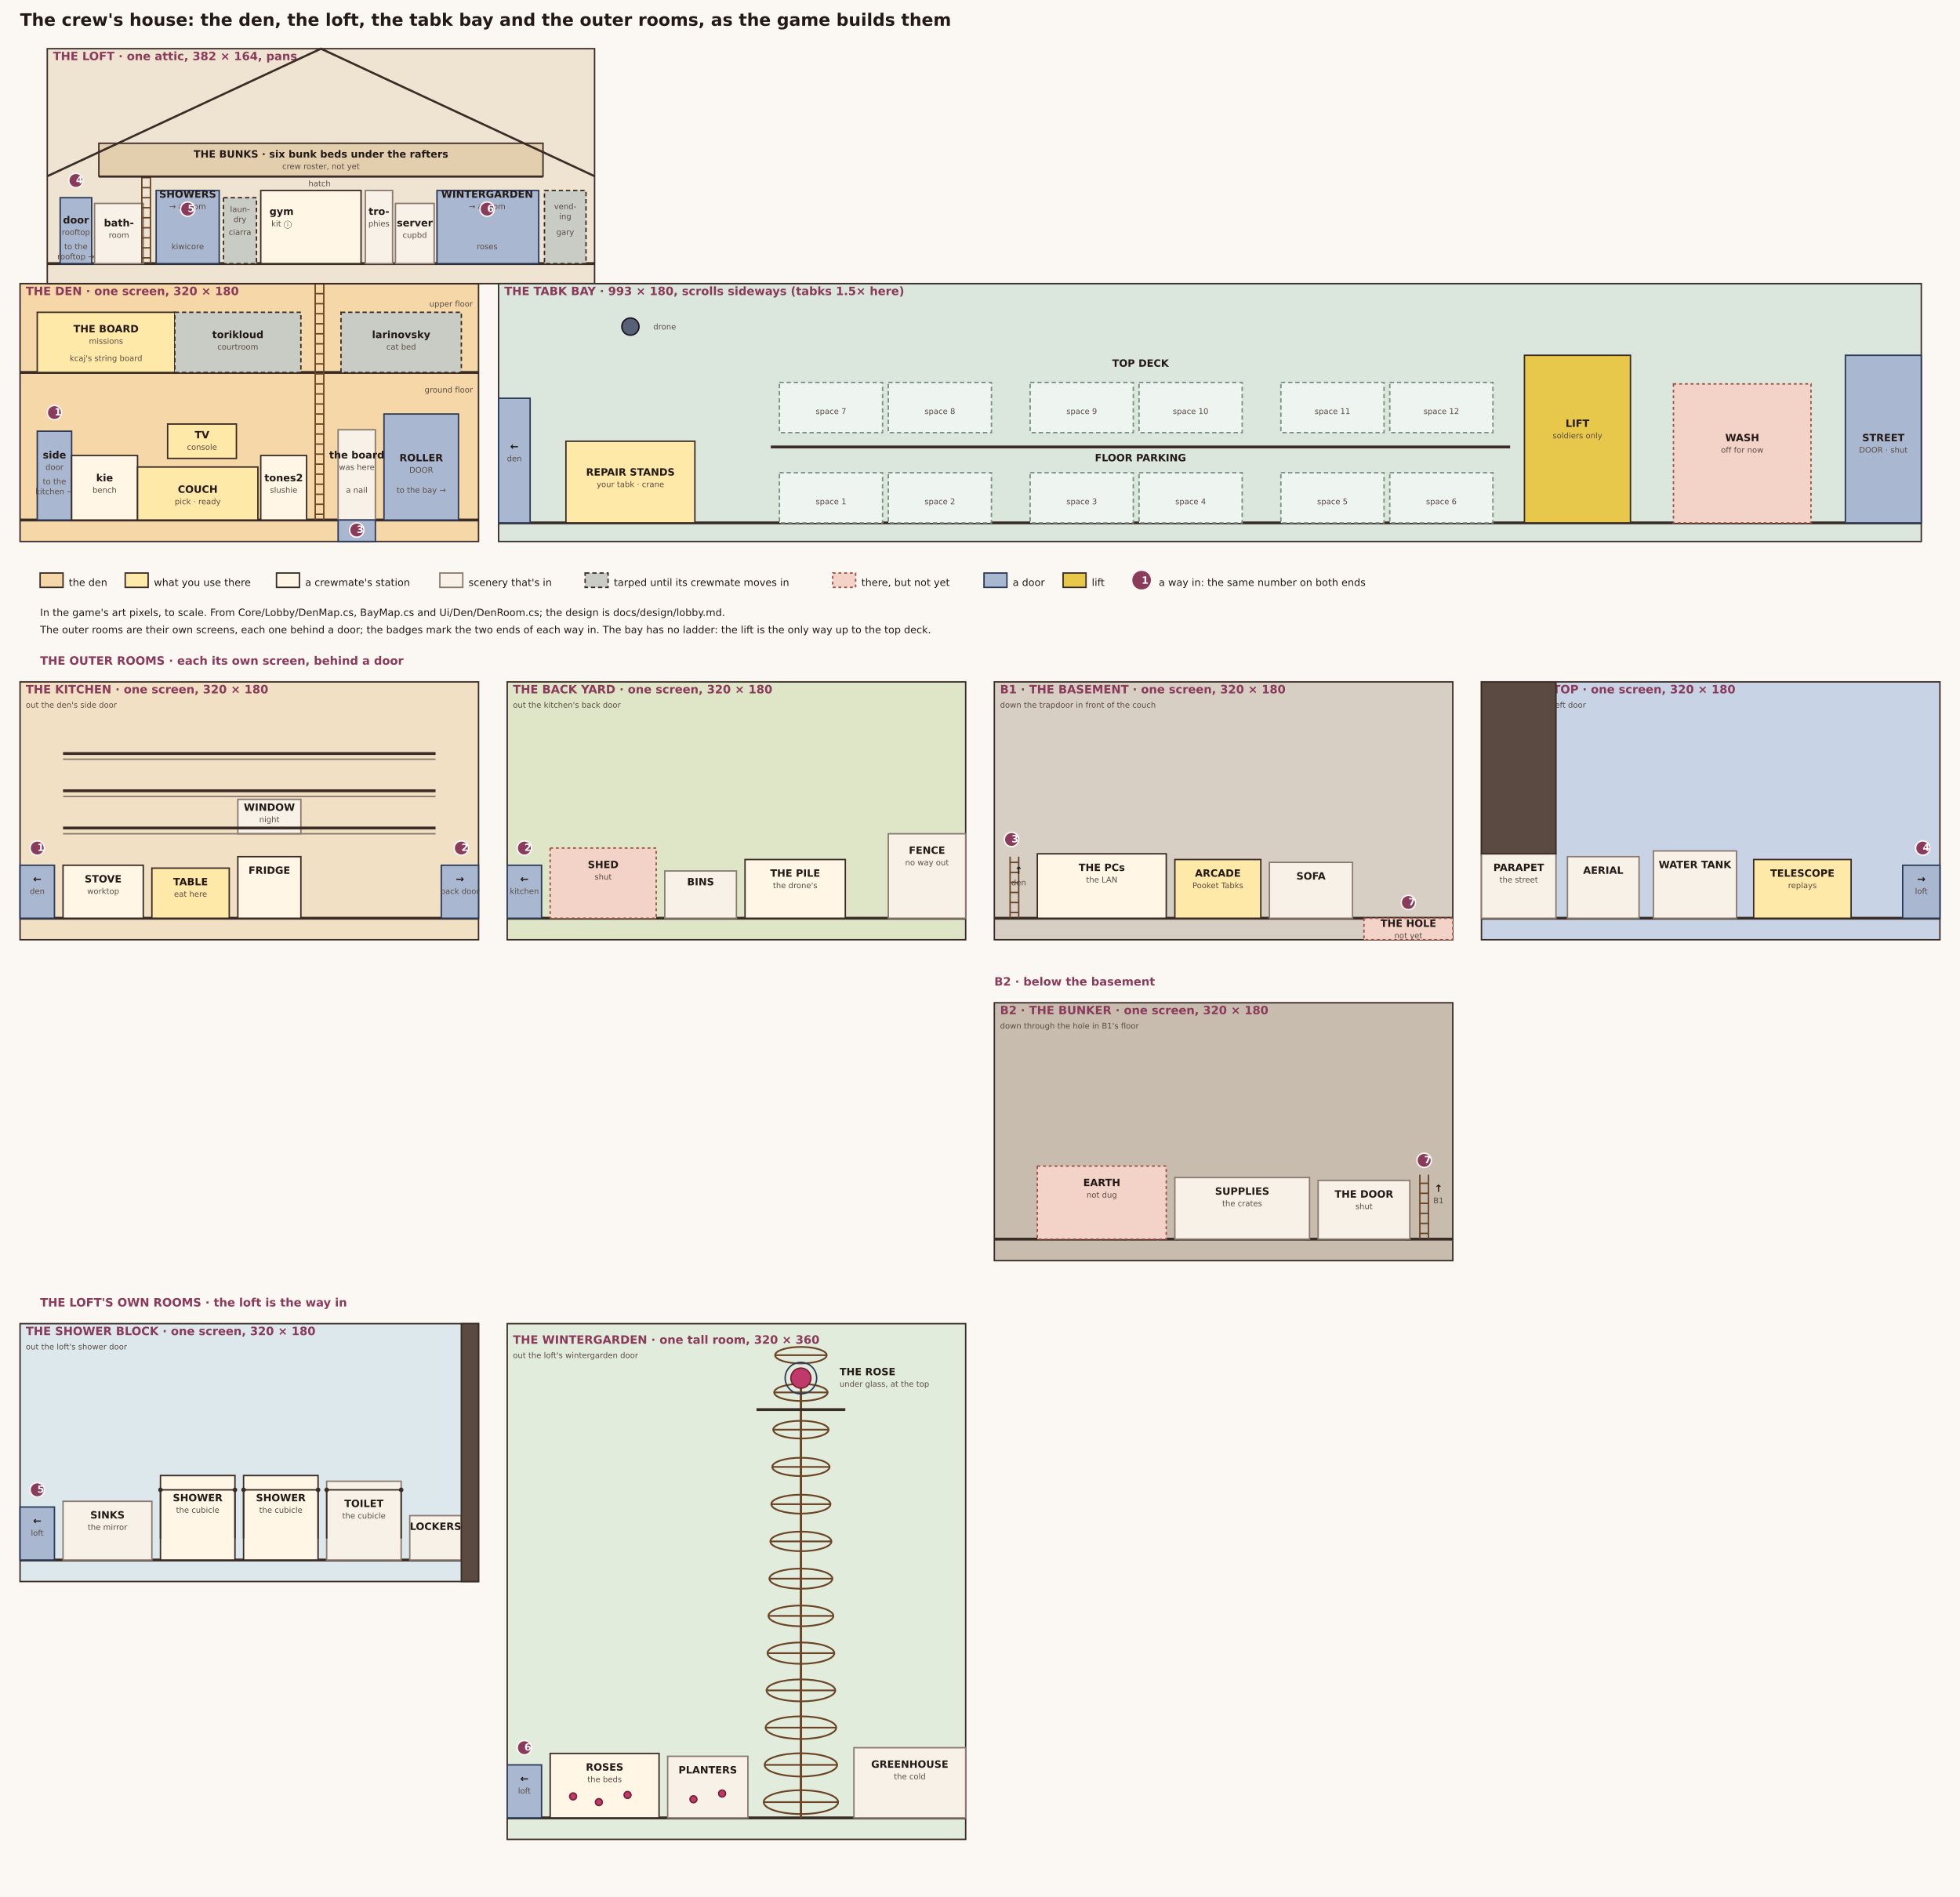
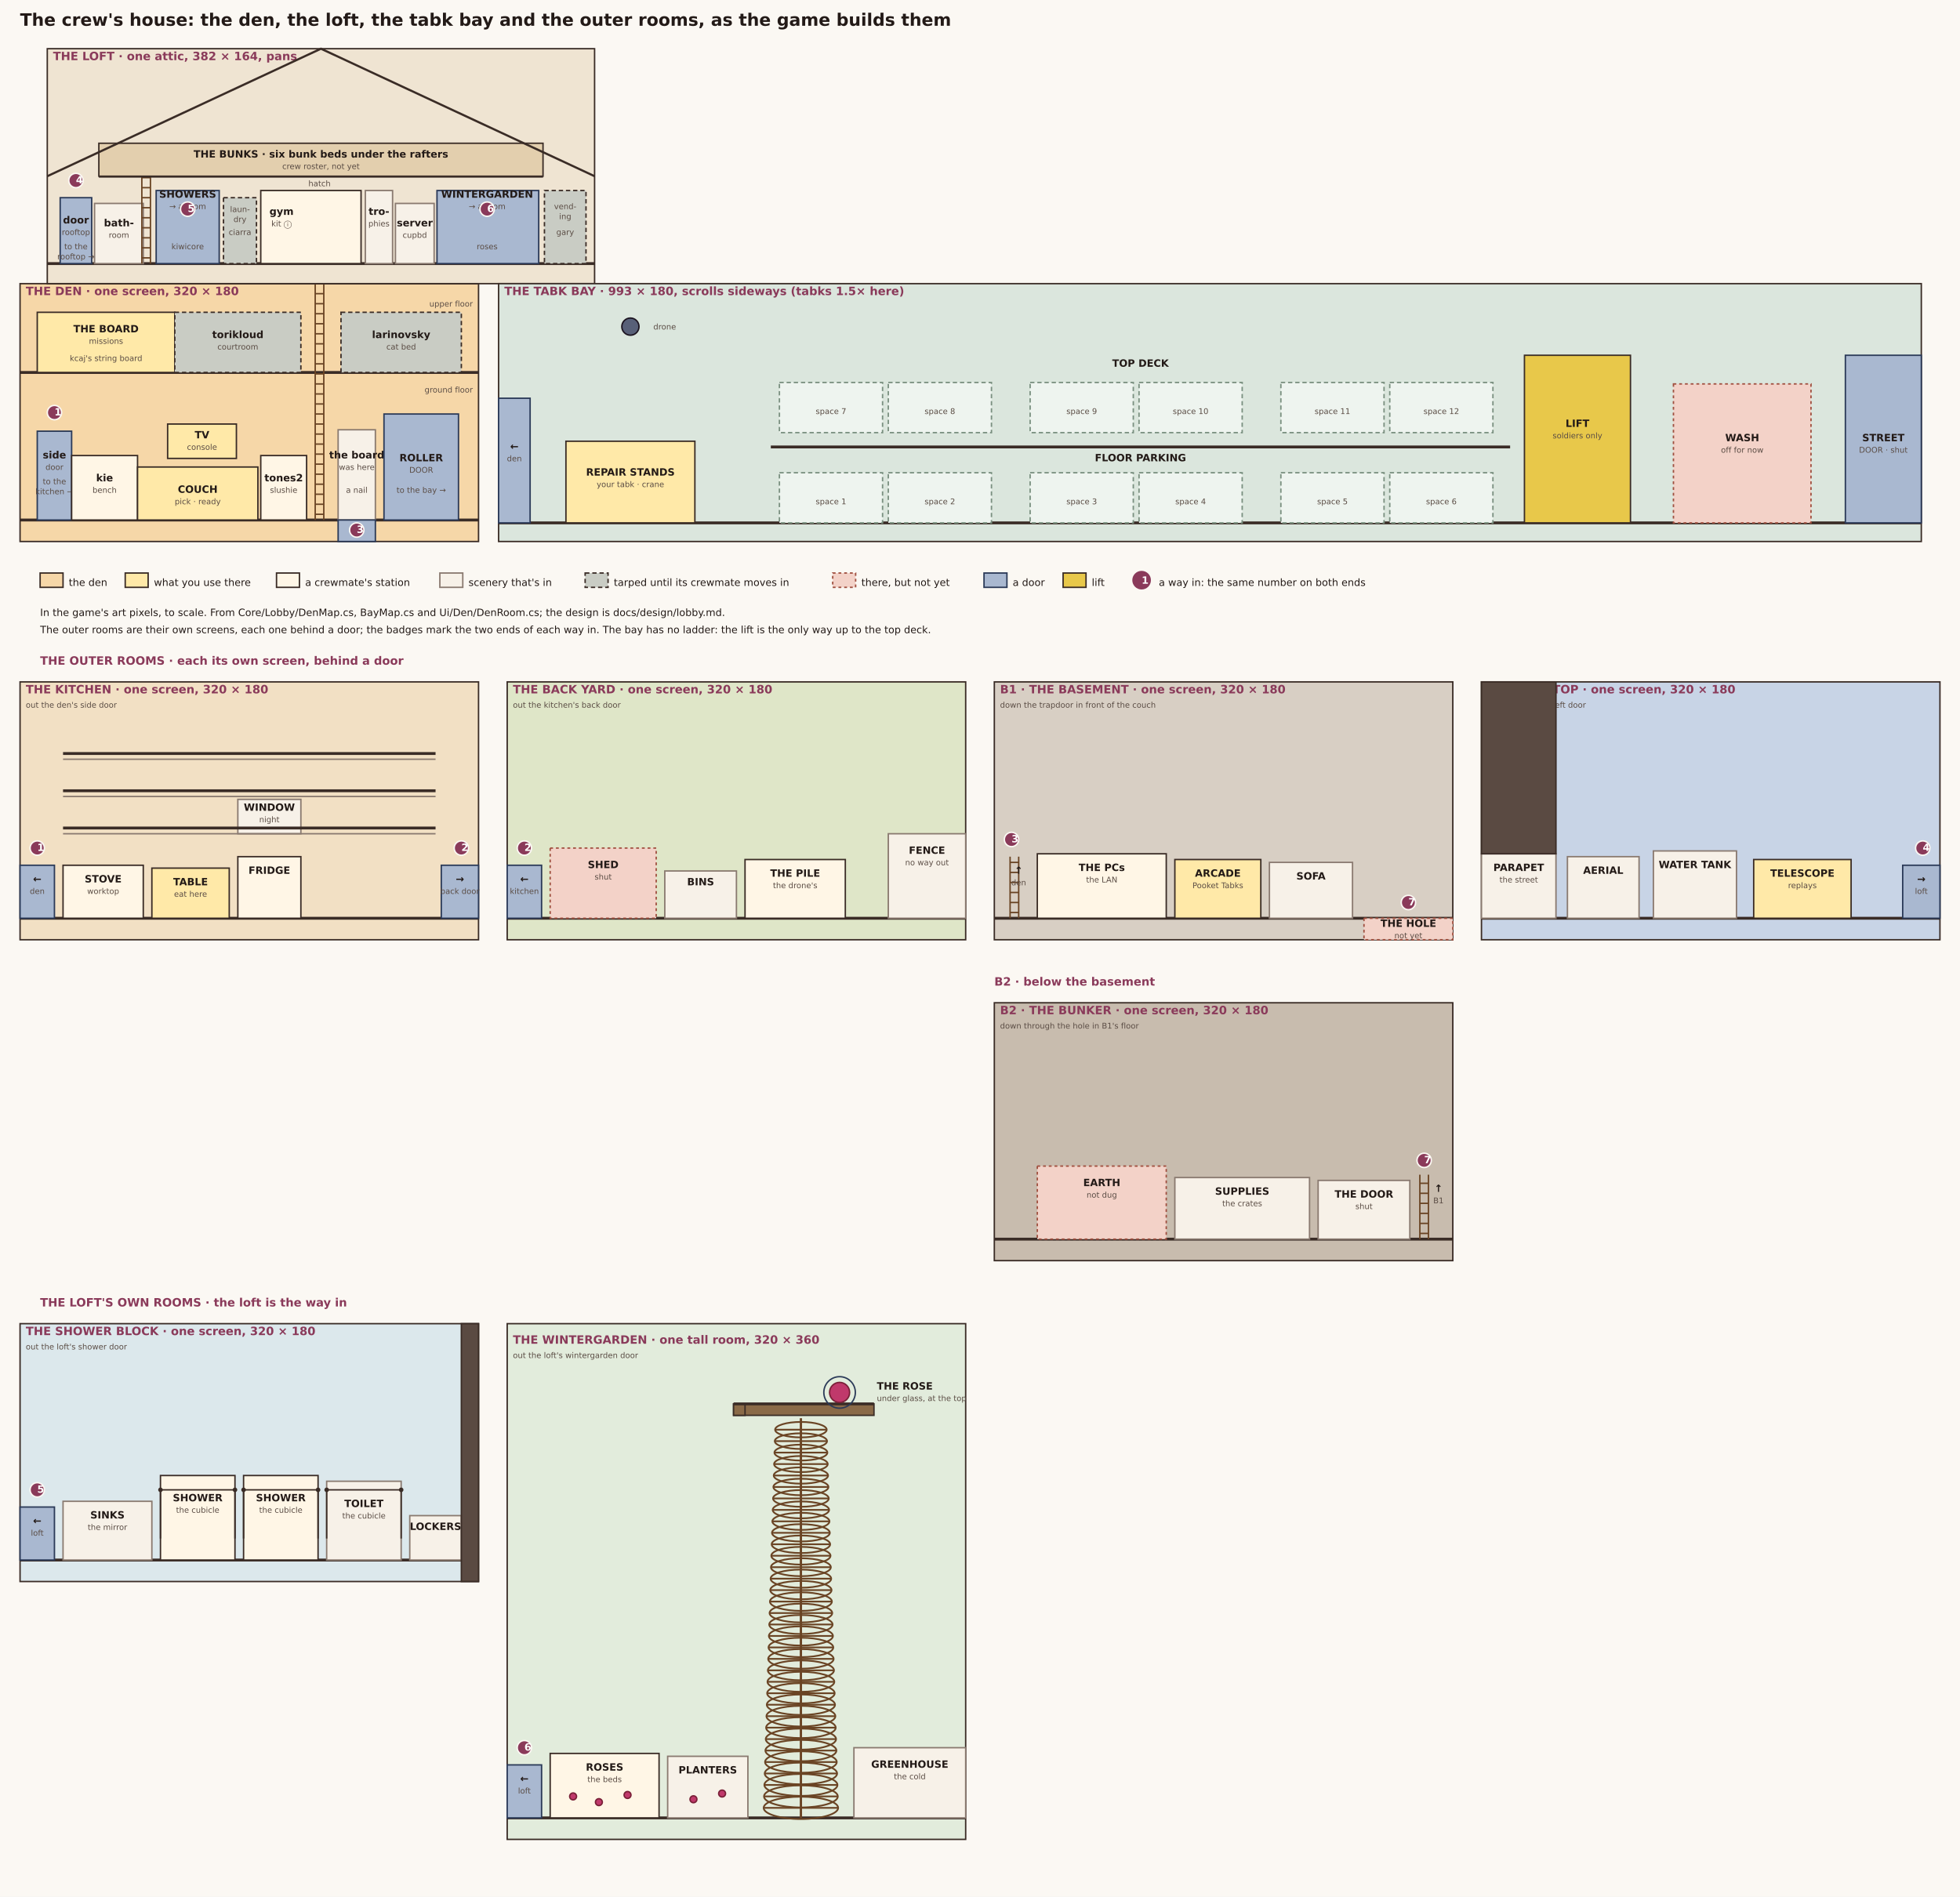
<svg xmlns="http://www.w3.org/2000/svg" viewBox="-14 0 1368 1324" width="1710" font-family="Verdana, DejaVu Sans, sans-serif">
  <style>
.den{fill:#f6d7a8;stroke:#3a2c26} .loft{fill:#efe4d2;stroke:#3a2c26} .bay{fill:#dbe6dd;stroke:#3a2c26}
.key{fill:#ffe9a8;stroke:#3a2c26} .st{fill:#fff6e6;stroke:#3a2c26} .st2{fill:#f7f1e8;stroke:#8a7a70}
.tarp{fill:#c9ccc4;stroke:#3a2c26;stroke-dasharray:3 2} .nyet{fill:#f3d2c8;stroke:#a05040;stroke-dasharray:2 2}
.door{fill:#a9b8d0;stroke:#2b3a58} .lift{fill:#e8c84a;stroke:#3a2c26} .space{fill:#eef4ef;stroke:#7a9080;stroke-dasharray:3 2}
.wall{fill:#5a4a42;stroke:#3a2c26}
.bunks{fill:#e3cfae;stroke:#3a2c26} .roof{fill:none;stroke:#3a2c26;stroke-width:1.5}
.fl{stroke:#3a2c26;stroke-width:2} .lad{stroke:#6a4424;stroke-width:1} .drone{fill:#586078;stroke:#1c1420}
+ .fl2{fill:#8a6a48;stroke:#3a2c26}
.kitchen{fill:#f2e0c4;stroke:#3a2c26} .yard{fill:#dfe6c8;stroke:#3a2c26} .base{fill:#d8cfc4;stroke:#3a2c26}
.roofroom{fill:#c8d4e6;stroke:#3a2c26} .earth{fill:#a89078;stroke:#3a2c26}
.bunker{fill:#c8bcae;stroke:#3a2c26}
.shower{fill:#dce8ec;stroke:#3a2c26} .winter{fill:#e2ecdc;stroke:#3a2c26}
.saloon{stroke:#3a2c26;stroke-width:1;fill:none} .saloondot{fill:#3a2c26}
.rose{fill:#c0396b;stroke:#7a2038} .dome{fill:none;stroke:#2b3a58;stroke-width:1}
.spiral{fill:none;stroke:#6a4424;stroke-width:1.2} .spiralpost{stroke:#6a4424;stroke-width:1.6}
.shelvedge{stroke:#8a7a70;stroke-width:1}
.badge{fill:#8a3a5a;stroke:#fbf8f3} .bn{font-size:7px;font-weight:bold;fill:#ffffff}
text{fill:#231a17} .t{font-size:7px;font-weight:bold} .s{font-size:5.5px;fill:#5a4c44} .h{font-size:8px;font-weight:bold;fill:#8a3a5a} .k{font-size:7px}
</style>
  <rect x="-14" y="0" width="1368" height="1324" fill="#fbf8f3" />
  <text x="0" y="18" style="font-size:12px;font-weight:bold;fill:#231a17">The crew's house: the den, the loft, the tabk bay and the outer rooms, as the game builds them</text>
  <rect x="0" y="198" width="320" height="180" class="den" />
  <text x="4" y="206" class="h" text-anchor="start">THE DEN · one screen, 320 × 180</text>
  <line x1="0" y1="363" x2="320" y2="363" class="fl" />
  <line x1="0" y1="260" x2="320" y2="260" class="fl" />
  <text x="316" y="274" class="s" text-anchor="end">ground floor</text>
  <text x="316" y="214" class="s" text-anchor="end">upper floor</text>
  <rect x="12" y="301" width="24" height="62" class="door" />
  <text x="24" y="320" class="t" text-anchor="middle">side</text>
  <text x="24" y="328" class="s" text-anchor="middle">door</text>
  <text x="24" y="338" class="s" text-anchor="middle">to the</text>
  <text x="24" y="345" class="s" text-anchor="middle">kitchen →</text>
  <rect x="36" y="318" width="46" height="45" class="st" />
  <text x="59" y="336" class="t" text-anchor="middle">kie</text>
  <text x="59" y="344" class="s" text-anchor="middle">bench</text>
  <rect x="82" y="326" width="84" height="37" class="key" />
  <text x="124" y="344" class="t" text-anchor="middle">COUCH</text>
  <text x="124" y="352" class="s" text-anchor="middle">pick · ready</text>
  <rect x="103" y="296" width="48" height="24" class="key" />
  <text x="127" y="306" class="t" text-anchor="middle">TV</text>
  <text x="127" y="314" class="s" text-anchor="middle">console</text>
  <rect x="168" y="318" width="32" height="45" class="st" />
  <text x="184" y="336" class="t" text-anchor="middle">tones2</text>
  <text x="184" y="344" class="s" text-anchor="middle">slushie</text>
  <rect x="222" y="300" width="26" height="63" class="st2" />
  <text x="235" y="320" class="t" text-anchor="middle">the board</text>
  <text x="235" y="328" class="s" text-anchor="middle">was here</text>
  <text x="235" y="344" class="s" text-anchor="middle">a nail</text>
  <rect x="254" y="289" width="52" height="74" class="door" />
  <text x="280" y="322" class="t" text-anchor="middle">ROLLER</text>
  <text x="280" y="330" class="s" text-anchor="middle">DOOR</text>
  <text x="280" y="344" class="s" text-anchor="middle">to the bay →</text>
  <rect x="222" y="363" width="26" height="15" class="door" />
  <rect x="12" y="218" width="96" height="42" class="key" />
  <text x="60" y="232" class="t" text-anchor="middle">THE BOARD</text>
  <text x="60" y="240" class="s" text-anchor="middle">missions</text>
  <text x="60" y="252" class="s" text-anchor="middle">kcaj's string board</text>
  <rect x="108" y="218" width="88" height="42" class="tarp" />
  <text x="152" y="236" class="t" text-anchor="middle">torikloud</text>
  <text x="152" y="244" class="s" text-anchor="middle">courtroom</text>
  <rect x="224" y="218" width="84" height="42" class="tarp" />
  <text x="266" y="236" class="t" text-anchor="middle">larinovsky</text>
  <text x="266" y="244" class="s" text-anchor="middle">cat bed</text>
  <line x1="206" y1="363" x2="206" y2="184" class="lad" />
  <line x1="212" y1="363" x2="212" y2="184" class="lad" />
  <line x1="206" y1="359" x2="212" y2="359" class="lad" />
  <line x1="206" y1="352" x2="212" y2="352" class="lad" />
  <line x1="206" y1="345" x2="212" y2="345" class="lad" />
  <line x1="206" y1="338" x2="212" y2="338" class="lad" />
  <line x1="206" y1="331" x2="212" y2="331" class="lad" />
  <line x1="206" y1="324" x2="212" y2="324" class="lad" />
  <line x1="206" y1="317" x2="212" y2="317" class="lad" />
  <line x1="206" y1="310" x2="212" y2="310" class="lad" />
  <line x1="206" y1="303" x2="212" y2="303" class="lad" />
  <line x1="206" y1="296" x2="212" y2="296" class="lad" />
  <line x1="206" y1="289" x2="212" y2="289" class="lad" />
  <line x1="206" y1="282" x2="212" y2="282" class="lad" />
  <line x1="206" y1="275" x2="212" y2="275" class="lad" />
  <line x1="206" y1="268" x2="212" y2="268" class="lad" />
  <line x1="206" y1="261" x2="212" y2="261" class="lad" />
  <line x1="206" y1="254" x2="212" y2="254" class="lad" />
  <line x1="206" y1="247" x2="212" y2="247" class="lad" />
  <line x1="206" y1="240" x2="212" y2="240" class="lad" />
  <line x1="206" y1="233" x2="212" y2="233" class="lad" />
  <line x1="206" y1="226" x2="212" y2="226" class="lad" />
  <line x1="206" y1="219" x2="212" y2="219" class="lad" />
  <line x1="206" y1="212" x2="212" y2="212" class="lad" />
  <line x1="206" y1="205" x2="212" y2="205" class="lad" />
  <line x1="206" y1="198" x2="212" y2="198" class="lad" />
  <line x1="206" y1="191" x2="212" y2="191" class="lad" />
  <rect x="19" y="34" width="382" height="164" class="loft" />
  <text x="23" y="42" class="h" text-anchor="start">THE LOFT · one attic, 382 × 164, pans</text>
  <line x1="19" y1="184" x2="401" y2="184" class="fl" />
  <rect x="28" y="138" width="22" height="46" class="door" />
  <text x="39" y="156" class="t" text-anchor="middle">door</text>
  <text x="39" y="164" class="s" text-anchor="middle">rooftop</text>
  <text x="39" y="174" class="s" text-anchor="middle">to the</text>
  <text x="39" y="181" class="s" text-anchor="middle">rooftop →</text>
  <rect x="52" y="142" width="34" height="42" class="st2" />
  <text x="69" y="158" class="t" text-anchor="middle">bath-</text>
  <text x="69" y="166" class="s" text-anchor="middle">room</text>
  <line x1="85" y1="184" x2="85" y2="123" class="lad" />
  <line x1="91" y1="184" x2="91" y2="123" class="lad" />
  <line x1="85" y1="180" x2="91" y2="180" class="lad" />
  <line x1="85" y1="173" x2="91" y2="173" class="lad" />
  <line x1="85" y1="166" x2="91" y2="166" class="lad" />
  <line x1="85" y1="159" x2="91" y2="159" class="lad" />
  <line x1="85" y1="152" x2="91" y2="152" class="lad" />
  <line x1="85" y1="145" x2="91" y2="145" class="lad" />
  <line x1="85" y1="138" x2="91" y2="138" class="lad" />
  <line x1="85" y1="131" x2="91" y2="131" class="lad" />
  <line x1="85" y1="124" x2="91" y2="124" class="lad" />
  <rect x="95" y="133" width="44" height="51" class="door" />
  <text x="117" y="138" class="t" text-anchor="middle">SHOWERS</text>
  <text x="117" y="146" class="s" text-anchor="middle">→ a room</text>
  <text x="117" y="174" class="s" text-anchor="middle">kiwicore</text>
  <rect x="142" y="138" width="23" height="46" class="tarp" />
  <text x="153.5" y="148" class="s" text-anchor="middle">laun-</text>
  <text x="153.5" y="155" class="s" text-anchor="middle">dry</text>
  <text x="153.5" y="164" class="s" text-anchor="middle">ciarra</text>
  <rect x="168" y="133" width="70" height="51" class="st" />
  <text x="182.5" y="150" class="t" text-anchor="middle">gym</text>
  <text x="182.5" y="158" class="s" text-anchor="middle">kit ⓘ</text>
  <text x="209" y="130" class="s" text-anchor="middle">hatch</text>
  <rect x="241" y="133" width="19" height="51" class="st2" />
  <text x="250.5" y="150" class="t" text-anchor="middle">tro-</text>
  <text x="250.5" y="158" class="s" text-anchor="middle">phies</text>
  <rect x="262" y="142" width="27" height="42" class="st2" />
  <text x="275.5" y="158" class="t" text-anchor="middle">server</text>
  <text x="275.5" y="166" class="s" text-anchor="middle">cupbd</text>
  <rect x="291" y="133" width="71" height="51" class="door" />
  <text x="326" y="138" class="t" text-anchor="middle">WINTERGARDEN</text>
  <text x="326" y="146" class="s" text-anchor="middle">→ a room</text>
  <text x="326" y="174" class="s" text-anchor="middle">roses</text>
  <rect x="366" y="133" width="29" height="51" class="tarp" />
  <text x="380.5" y="146" class="s" text-anchor="middle">vend-</text>
  <text x="380.5" y="153" class="s" text-anchor="middle">ing</text>
  <text x="380.5" y="164" class="s" text-anchor="middle">gary</text>
  <line x1="55" y1="123" x2="365" y2="123" class="fl" />
  <rect x="55" y="100" width="310" height="23" class="bunks" />
  <text x="210" y="110" class="t" text-anchor="middle">THE BUNKS · six bunk beds under the rafters</text>
  <text x="210" y="118" class="s" text-anchor="middle">crew roster, not yet</text>
  <path d="M19 123 L210 34 L401 123" class="roof" />
  <rect x="334" y="198" width="993" height="180" class="bay" />
  <text x="338" y="206" class="h" text-anchor="start">THE TABK BAY · 993 × 180, scrolls sideways (tabks 1.5× here)</text>
  <line x1="334" y1="365" x2="1327" y2="365" class="fl" />
  <rect x="334" y="278" width="22" height="87" class="door" />
  <text x="345" y="314" class="t" text-anchor="middle">←</text>
  <text x="345" y="322" class="s" text-anchor="middle">den</text>
  <rect x="381" y="308" width="90" height="57" class="key" />
  <text x="426" y="332" class="t" text-anchor="middle">REPAIR STANDS</text>
  <text x="426" y="340" class="s" text-anchor="middle">your tabk · crane</text>
  <line x1="524" y1="312" x2="1040" y2="312" class="fl" />
  <rect x="530" y="330" width="72" height="35" class="space" />
  <text x="566" y="352" class="s" text-anchor="middle">space 1</text>
  <rect x="530" y="267" width="72" height="35" class="space" />
  <text x="566" y="289" class="s" text-anchor="middle">space 7</text>
  <rect x="606" y="330" width="72" height="35" class="space" />
  <text x="642" y="352" class="s" text-anchor="middle">space 2</text>
  <rect x="606" y="267" width="72" height="35" class="space" />
  <text x="642" y="289" class="s" text-anchor="middle">space 8</text>
  <rect x="705" y="330" width="72" height="35" class="space" />
  <text x="741" y="352" class="s" text-anchor="middle">space 3</text>
  <rect x="705" y="267" width="72" height="35" class="space" />
  <text x="741" y="289" class="s" text-anchor="middle">space 9</text>
  <rect x="781" y="330" width="72" height="35" class="space" />
  <text x="817" y="352" class="s" text-anchor="middle">space 4</text>
  <rect x="781" y="267" width="72" height="35" class="space" />
  <text x="817" y="289" class="s" text-anchor="middle">space 10</text>
  <rect x="880" y="330" width="72" height="35" class="space" />
  <text x="916" y="352" class="s" text-anchor="middle">space 5</text>
  <rect x="880" y="267" width="72" height="35" class="space" />
  <text x="916" y="289" class="s" text-anchor="middle">space 11</text>
  <rect x="956" y="330" width="72" height="35" class="space" />
  <text x="992" y="352" class="s" text-anchor="middle">space 6</text>
  <rect x="956" y="267" width="72" height="35" class="space" />
  <text x="992" y="289" class="s" text-anchor="middle">space 12</text>
  <text x="782" y="256" class="t" text-anchor="middle">TOP DECK</text>
  <text x="782" y="322" class="t" text-anchor="middle">FLOOR PARKING</text>
  <rect x="1050" y="248" width="74" height="117" class="lift" />
  <text x="1087" y="298" class="t" text-anchor="middle">LIFT</text>
  <text x="1087" y="306" class="s" text-anchor="middle">soldiers only</text>
  <rect x="1154" y="268" width="96" height="97" class="nyet" />
  <text x="1202" y="308" class="t" text-anchor="middle">WASH</text>
  <text x="1202" y="316" class="s" text-anchor="middle">off for now</text>
  <rect x="1274" y="248" width="53" height="117" class="door" />
  <text x="1300.5" y="308" class="t" text-anchor="middle">STREET</text>
  <text x="1300.5" y="316" class="s" text-anchor="middle">DOOR · shut</text>
  <circle cx="426" cy="228" r="6" class="drone" />
  <text x="442" y="230" class="s" text-anchor="start">drone</text>
  <text x="14" y="464" class="h">THE OUTER ROOMS · each its own screen, behind a door</text>
  <rect x="0" y="476" width="320" height="180" class="kitchen" />
  <text x="4" y="484" class="h" text-anchor="start">THE KITCHEN · one screen, 320 × 180</text>
  <text x="4" y="494" class="s" text-anchor="start">out the den's side door</text>
  <line x1="0" y1="641" x2="320" y2="641" class="fl" />
  <rect x="0" y="604" width="24" height="37" class="door" />
  <text x="12" y="616" class="t" text-anchor="middle">←</text>
  <text x="12" y="624" class="s" text-anchor="middle">den</text>
  <rect x="30" y="604" width="56" height="37" class="st" />
  <text x="58" y="616" class="t" text-anchor="middle">STOVE</text>
  <text x="58" y="624" class="s" text-anchor="middle">worktop</text>
  <rect x="92" y="606" width="54" height="35" class="key" />
  <text x="119" y="618" class="t" text-anchor="middle">TABLE</text>
  <text x="119" y="626" class="s" text-anchor="middle">eat here</text>
  <rect x="152" y="598" width="44" height="43" class="st" />
  <text x="174" y="610" class="t" text-anchor="middle">FRIDGE</text>
  <rect x="152" y="558" width="44" height="24" class="st2" />
  <text x="174" y="566" class="t" text-anchor="middle">WINDOW</text>
  <text x="174" y="574" class="s" text-anchor="middle">night</text>
  <rect x="294" y="604" width="26" height="37" class="door" />
  <text x="307" y="616" class="t" text-anchor="middle">→</text>
  <text x="307" y="624" class="s" text-anchor="middle">back door</text>
  <line x1="30" y1="578" x2="290" y2="578" class="fl" />
  <line x1="30" y1="582" x2="290" y2="582" class="shelvedge" />
  <line x1="30" y1="552" x2="290" y2="552" class="fl" />
  <line x1="30" y1="556" x2="290" y2="556" class="shelvedge" />
  <line x1="30" y1="526" x2="290" y2="526" class="fl" />
  <line x1="30" y1="530" x2="290" y2="530" class="shelvedge" />
  <rect x="340" y="476" width="320" height="180" class="yard" />
  <text x="344" y="484" class="h" text-anchor="start">THE BACK YARD · one screen, 320 × 180</text>
  <text x="344" y="494" class="s" text-anchor="start">out the kitchen's back door</text>
  <line x1="340" y1="641" x2="660" y2="641" class="fl" />
  <rect x="340" y="604" width="24" height="37" class="door" />
  <text x="352" y="616" class="t" text-anchor="middle">←</text>
  <text x="352" y="624" class="s" text-anchor="middle">kitchen</text>
  <rect x="370" y="592" width="74" height="49" class="nyet" />
  <text x="407" y="606" class="t" text-anchor="middle">SHED</text>
  <text x="407" y="614" class="s" text-anchor="middle">shut</text>
  <rect x="450" y="608" width="50" height="33" class="st2" />
  <text x="475" y="618" class="t" text-anchor="middle">BINS</text>
  <rect x="506" y="600" width="70" height="41" class="st" />
  <text x="541" y="612" class="t" text-anchor="middle">THE PILE</text>
  <text x="541" y="620" class="s" text-anchor="middle">the drone's</text>
  <rect x="606" y="582" width="54" height="59" class="st2" />
  <text x="633" y="596" class="t" text-anchor="middle">FENCE</text>
  <text x="633" y="604" class="s" text-anchor="middle">no way out</text>
  <rect x="680" y="476" width="320" height="180" class="base" />
  <text x="684" y="484" class="h" text-anchor="start">B1 · THE BASEMENT · one screen, 320 × 180</text>
  <text x="684" y="494" class="s" text-anchor="start">down the trapdoor in front of the couch</text>
  <line x1="680" y1="641" x2="1000" y2="641" class="fl" />
  <line x1="691" y1="641" x2="691" y2="598" class="lad" />
  <line x1="697" y1="641" x2="697" y2="598" class="lad" />
  <line x1="691" y1="637" x2="697" y2="637" class="lad" />
  <line x1="691" y1="630" x2="697" y2="630" class="lad" />
  <line x1="691" y1="623" x2="697" y2="623" class="lad" />
  <line x1="691" y1="616" x2="697" y2="616" class="lad" />
  <line x1="691" y1="609" x2="697" y2="609" class="lad" />
  <line x1="691" y1="602" x2="697" y2="602" class="lad" />
  <text x="697" y="610" class="t" text-anchor="middle">↑</text>
  <text x="697" y="618" class="s" text-anchor="middle">den</text>
  <rect x="710" y="596" width="90" height="45" class="st" />
  <text x="755" y="608" class="t" text-anchor="middle">THE PCs</text>
  <text x="755" y="616" class="s" text-anchor="middle">the LAN</text>
  <rect x="806" y="600" width="60" height="41" class="key" />
  <text x="836" y="612" class="t" text-anchor="middle">ARCADE</text>
  <text x="836" y="620" class="s" text-anchor="middle">Pooket Tabks</text>
  <rect x="872" y="602" width="58" height="39" class="st2" />
  <text x="901" y="614" class="t" text-anchor="middle">SOFA</text>
  <rect x="938" y="641" width="62" height="15" class="nyet" />
  <text x="969" y="647" class="t" text-anchor="middle">THE HOLE</text>
  <text x="969" y="655" class="s" text-anchor="middle">not yet</text>
  <rect x="680" y="700" width="320" height="180" class="bunker" />
  <text x="684" y="708" class="h" text-anchor="start">B2 · THE BUNKER · one screen, 320 × 180</text>
  <text x="684" y="718" class="s" text-anchor="start">down through the hole in B1's floor</text>
  <line x1="680" y1="865" x2="1000" y2="865" class="fl" />
  <line x1="977" y1="865" x2="977" y2="820" class="lad" />
  <line x1="983" y1="865" x2="983" y2="820" class="lad" />
  <line x1="977" y1="861" x2="983" y2="861" class="lad" />
  <line x1="977" y1="854" x2="983" y2="854" class="lad" />
  <line x1="977" y1="847" x2="983" y2="847" class="lad" />
  <line x1="977" y1="840" x2="983" y2="840" class="lad" />
  <line x1="977" y1="833" x2="983" y2="833" class="lad" />
  <line x1="977" y1="826" x2="983" y2="826" class="lad" />
  <text x="990" y="832" class="t" text-anchor="middle">↑</text>
  <text x="990" y="840" class="s" text-anchor="middle">B1</text>
  <rect x="710" y="814" width="90" height="51" class="nyet" />
  <text x="755" y="828" class="t" text-anchor="middle">EARTH</text>
  <text x="755" y="836" class="s" text-anchor="middle">not dug</text>
  <rect x="806" y="822" width="94" height="43" class="st2" />
  <text x="853" y="834" class="t" text-anchor="middle">SUPPLIES</text>
  <text x="853" y="842" class="s" text-anchor="middle">the crates</text>
  <rect x="906" y="824" width="64" height="41" class="st2" />
  <text x="938" y="836" class="t" text-anchor="middle">THE DOOR</text>
  <text x="938" y="844" class="s" text-anchor="middle">shut</text>
  <rect x="1020" y="476" width="320" height="180" class="roofroom" />
  <text x="1024" y="484" class="h" text-anchor="start">THE ROOFTOP · one screen, 320 × 180</text>
  <text x="1024" y="494" class="s" text-anchor="start">out the loft's far-left door</text>
  <line x1="1020" y1="641" x2="1340" y2="641" class="fl" />
  <rect x="1314" y="604" width="26" height="37" class="door" />
  <text x="1327" y="616" class="t" text-anchor="middle">→</text>
  <text x="1327" y="624" class="s" text-anchor="middle">loft</text>
  <rect x="1210" y="600" width="68" height="41" class="key" />
  <text x="1244" y="612" class="t" text-anchor="middle">TELESCOPE</text>
  <text x="1244" y="620" class="s" text-anchor="middle">replays</text>
  <rect x="1140" y="594" width="58" height="47" class="st2" />
  <text x="1169" y="606" class="t" text-anchor="middle">WATER TANK</text>
  <rect x="1080" y="598" width="50" height="43" class="st2" />
  <text x="1105" y="610" class="t" text-anchor="middle">AERIAL</text>
  <rect x="1020" y="596" width="52" height="45" class="st2" />
  <text x="1046" y="608" class="t" text-anchor="middle">PARAPET</text>
  <text x="1046" y="616" class="s" text-anchor="middle">the street</text>
  <rect x="1020" y="476" width="52" height="120" class="wall" />
  <text x="14" y="912" class="h">THE LOFT'S OWN ROOMS · the loft is the way in</text>
  <rect x="0" y="924" width="320" height="180" class="shower" />
  <text x="4" y="932" class="h" text-anchor="start">THE SHOWER BLOCK · one screen, 320 × 180</text>
  <text x="4" y="942" class="s" text-anchor="start">out the loft's shower door</text>
  <line x1="0" y1="1089" x2="320" y2="1089" class="fl" />
  <rect x="0" y="1052" width="24" height="37" class="door" />
  <text x="12" y="1064" class="t" text-anchor="middle">←</text>
  <text x="12" y="1072" class="s" text-anchor="middle">loft</text>
  <rect x="30" y="1048" width="62" height="41" class="st2" />
  <text x="61" y="1060" class="t" text-anchor="middle">SINKS</text>
  <text x="61" y="1068" class="s" text-anchor="middle">the mirror</text>
  <rect x="98" y="1030" width="52" height="59" class="st" />
  <text x="124" y="1048" class="t" text-anchor="middle">SHOWER</text>
  <text x="124" y="1056" class="s" text-anchor="middle">the cubicle</text>
  <rect x="156" y="1030" width="52" height="59" class="st" />
  <text x="182" y="1048" class="t" text-anchor="middle">SHOWER</text>
  <text x="182" y="1056" class="s" text-anchor="middle">the cubicle</text>
  <rect x="214" y="1034" width="52" height="55" class="st2" />
  <text x="240" y="1052" class="t" text-anchor="middle">TOILET</text>
  <text x="240" y="1060" class="s" text-anchor="middle">the cubicle</text>
  <rect x="272" y="1058" width="36" height="31" class="st2" />
  <text x="290" y="1068" class="t" text-anchor="middle">LOCKERS</text>
  <rect x="308" y="924" width="12" height="180" class="wall" />
  <path d="M98 1040 L98 1074 M150 1040 L150 1074" class="saloon" />
  <circle cx="98" cy="1040" r="1.6" class="saloondot" />
  <circle cx="150" cy="1040" r="1.6" class="saloondot" />
  <path d="M98 1040 L150 1040" class="saloon" />
  <path d="M156 1040 L156 1074 M208 1040 L208 1074" class="saloon" />
  <circle cx="156" cy="1040" r="1.6" class="saloondot" />
  <circle cx="208" cy="1040" r="1.6" class="saloondot" />
  <path d="M156 1040 L208 1040" class="saloon" />
  <path d="M214 1040 L214 1074 M266 1040 L266 1074" class="saloon" />
  <circle cx="214" cy="1040" r="1.6" class="saloondot" />
  <circle cx="266" cy="1040" r="1.6" class="saloondot" />
  <path d="M214 1040 L266 1040" class="saloon" />
  <rect x="340" y="924" width="320" height="360" class="winter" />
  <text x="344" y="938" class="h" text-anchor="start">THE WINTERGARDEN · one tall room, 320 × 360</text>
  <text x="344" y="948" class="s" text-anchor="start">out the loft's wintergarden door</text>
  <line x1="340" y1="1269" x2="660" y2="1269" class="fl" />
  <rect x="340" y="1232" width="24" height="37" class="door" />
  <text x="352" y="1244" class="t" text-anchor="middle">←</text>
  <text x="352" y="1252" class="s" text-anchor="middle">loft</text>
  <rect x="370" y="1224" width="76" height="45" class="st" />
  <text x="408" y="1236" class="t" text-anchor="middle">ROSES</text>
  <text x="408" y="1244" class="s" text-anchor="middle">the beds</text>
  <rect x="452" y="1226" width="56" height="43" class="st2" />
  <text x="480" y="1238" class="t" text-anchor="middle">PLANTERS</text>
  <rect x="582" y="1220" width="78" height="49" class="st2" />
  <text x="621" y="1234" class="t" text-anchor="middle">GREENHOUSE</text>
  <text x="621" y="1242" class="s" text-anchor="middle">the cold</text>
-   <ellipse cx="545" cy="1258" rx="26" ry="8.32" class="spiral" />
-   <line x1="519" y1="1258" x2="571" y2="1258" class="spiral" />
-   <ellipse cx="545" cy="1232" rx="25.333" ry="8.107" class="spiral" />
-   <line x1="519.667" y1="1232" x2="570.333" y2="1232" class="spiral" />
-   <ellipse cx="545" cy="1206" rx="24.667" ry="7.893" class="spiral" />
-   <line x1="520.333" y1="1206" x2="569.667" y2="1206" class="spiral" />
-   <ellipse cx="545" cy="1180" rx="24" ry="7.68" class="spiral" />
-   <line x1="521" y1="1180" x2="569" y2="1180" class="spiral" />
-   <ellipse cx="545" cy="1154" rx="23.333" ry="7.467" class="spiral" />
-   <line x1="521.667" y1="1154" x2="568.333" y2="1154" class="spiral" />
-   <ellipse cx="545" cy="1128" rx="22.667" ry="7.253" class="spiral" />
-   <line x1="522.333" y1="1128" x2="567.667" y2="1128" class="spiral" />
-   <ellipse cx="545" cy="1102" rx="22" ry="7.04" class="spiral" />
-   <line x1="523" y1="1102" x2="567" y2="1102" class="spiral" />
-   <ellipse cx="545" cy="1076" rx="21.333" ry="6.827" class="spiral" />
-   <line x1="523.667" y1="1076" x2="566.333" y2="1076" class="spiral" />
-   <ellipse cx="545" cy="1050" rx="20.667" ry="6.613" class="spiral" />
-   <line x1="524.333" y1="1050" x2="565.667" y2="1050" class="spiral" />
-   <ellipse cx="545" cy="1024" rx="20" ry="6.4" class="spiral" />
-   <line x1="525" y1="1024" x2="565" y2="1024" class="spiral" />
-   <ellipse cx="545" cy="998" rx="19.333" ry="6.187" class="spiral" />
-   <line x1="525.667" y1="998" x2="564.333" y2="998" class="spiral" />
-   <ellipse cx="545" cy="972" rx="18.667" ry="5.973" class="spiral" />
-   <line x1="526.333" y1="972" x2="563.667" y2="972" class="spiral" />
-   <ellipse cx="545" cy="946" rx="18" ry="5.76" class="spiral" />
-   <line x1="527" y1="946" x2="563" y2="946" class="spiral" />
-   <line x1="545" y1="1269" x2="545" y2="958" class="spiralpost" />
+   <ellipse cx="545" cy="1262" rx="26" ry="7.8" class="spiral" />
+   <line x1="519" y1="1262" x2="571" y2="1262" class="spiral" />
+   <ellipse cx="545" cy="1254" rx="25.758" ry="7.727" class="spiral" />
+   <line x1="519.242" y1="1254" x2="570.758" y2="1254" class="spiral" />
+   <ellipse cx="545" cy="1246" rx="25.515" ry="7.655" class="spiral" />
+   <line x1="519.485" y1="1246" x2="570.515" y2="1246" class="spiral" />
+   <ellipse cx="545" cy="1238" rx="25.273" ry="7.582" class="spiral" />
+   <line x1="519.727" y1="1238" x2="570.273" y2="1238" class="spiral" />
+   <ellipse cx="545" cy="1230" rx="25.03" ry="7.509" class="spiral" />
+   <line x1="519.97" y1="1230" x2="570.03" y2="1230" class="spiral" />
+   <ellipse cx="545" cy="1222" rx="24.788" ry="7.436" class="spiral" />
+   <line x1="520.212" y1="1222" x2="569.788" y2="1222" class="spiral" />
+   <ellipse cx="545" cy="1214" rx="24.546" ry="7.364" class="spiral" />
+   <line x1="520.455" y1="1214" x2="569.545" y2="1214" class="spiral" />
+   <ellipse cx="545" cy="1206" rx="24.303" ry="7.291" class="spiral" />
+   <line x1="520.697" y1="1206" x2="569.303" y2="1206" class="spiral" />
+   <ellipse cx="545" cy="1198" rx="24.061" ry="7.218" class="spiral" />
+   <line x1="520.939" y1="1198" x2="569.061" y2="1198" class="spiral" />
+   <ellipse cx="545" cy="1190" rx="23.818" ry="7.145" class="spiral" />
+   <line x1="521.182" y1="1190" x2="568.818" y2="1190" class="spiral" />
+   <ellipse cx="545" cy="1182" rx="23.576" ry="7.073" class="spiral" />
+   <line x1="521.424" y1="1182" x2="568.576" y2="1182" class="spiral" />
+   <ellipse cx="545" cy="1174" rx="23.333" ry="7" class="spiral" />
+   <line x1="521.667" y1="1174" x2="568.333" y2="1174" class="spiral" />
+   <ellipse cx="545" cy="1166" rx="23.091" ry="6.927" class="spiral" />
+   <line x1="521.909" y1="1166" x2="568.091" y2="1166" class="spiral" />
+   <ellipse cx="545" cy="1158" rx="22.849" ry="6.855" class="spiral" />
+   <line x1="522.152" y1="1158" x2="567.848" y2="1158" class="spiral" />
+   <ellipse cx="545" cy="1150" rx="22.606" ry="6.782" class="spiral" />
+   <line x1="522.394" y1="1150" x2="567.606" y2="1150" class="spiral" />
+   <ellipse cx="545" cy="1142" rx="22.364" ry="6.709" class="spiral" />
+   <line x1="522.636" y1="1142" x2="567.364" y2="1142" class="spiral" />
+   <ellipse cx="545" cy="1134" rx="22.121" ry="6.636" class="spiral" />
+   <line x1="522.879" y1="1134" x2="567.121" y2="1134" class="spiral" />
+   <ellipse cx="545" cy="1126" rx="21.879" ry="6.564" class="spiral" />
+   <line x1="523.121" y1="1126" x2="566.879" y2="1126" class="spiral" />
+   <ellipse cx="545" cy="1118" rx="21.636" ry="6.491" class="spiral" />
+   <line x1="523.364" y1="1118" x2="566.636" y2="1118" class="spiral" />
+   <ellipse cx="545" cy="1110" rx="21.394" ry="6.418" class="spiral" />
+   <line x1="523.606" y1="1110" x2="566.394" y2="1110" class="spiral" />
+   <ellipse cx="545" cy="1102" rx="21.151" ry="6.345" class="spiral" />
+   <line x1="523.848" y1="1102" x2="566.152" y2="1102" class="spiral" />
+   <ellipse cx="545" cy="1094" rx="20.909" ry="6.273" class="spiral" />
+   <line x1="524.091" y1="1094" x2="565.909" y2="1094" class="spiral" />
+   <ellipse cx="545" cy="1086" rx="20.667" ry="6.2" class="spiral" />
+   <line x1="524.333" y1="1086" x2="565.667" y2="1086" class="spiral" />
+   <ellipse cx="545" cy="1078" rx="20.424" ry="6.127" class="spiral" />
+   <line x1="524.576" y1="1078" x2="565.424" y2="1078" class="spiral" />
+   <ellipse cx="545" cy="1070" rx="20.182" ry="6.055" class="spiral" />
+   <line x1="524.818" y1="1070" x2="565.182" y2="1070" class="spiral" />
+   <ellipse cx="545" cy="1062" rx="19.939" ry="5.982" class="spiral" />
+   <line x1="525.061" y1="1062" x2="564.939" y2="1062" class="spiral" />
+   <ellipse cx="545" cy="1054" rx="19.697" ry="5.909" class="spiral" />
+   <line x1="525.303" y1="1054" x2="564.697" y2="1054" class="spiral" />
+   <ellipse cx="545" cy="1046" rx="19.454" ry="5.836" class="spiral" />
+   <line x1="525.545" y1="1046" x2="564.455" y2="1046" class="spiral" />
+   <ellipse cx="545" cy="1038" rx="19.212" ry="5.764" class="spiral" />
+   <line x1="525.788" y1="1038" x2="564.212" y2="1038" class="spiral" />
+   <ellipse cx="545" cy="1030" rx="18.97" ry="5.691" class="spiral" />
+   <line x1="526.03" y1="1030" x2="563.97" y2="1030" class="spiral" />
+   <ellipse cx="545" cy="1022" rx="18.727" ry="5.618" class="spiral" />
+   <line x1="526.273" y1="1022" x2="563.727" y2="1022" class="spiral" />
+   <ellipse cx="545" cy="1014" rx="18.485" ry="5.545" class="spiral" />
+   <line x1="526.515" y1="1014" x2="563.485" y2="1014" class="spiral" />
+   <ellipse cx="545" cy="1006" rx="18.242" ry="5.473" class="spiral" />
+   <line x1="526.758" y1="1006" x2="563.242" y2="1006" class="spiral" />
+   <ellipse cx="545" cy="998" rx="18" ry="5.4" class="spiral" />
+   <line x1="527" y1="998" x2="563" y2="998" class="spiral" />
+   <line x1="545" y1="1269" x2="545" y2="990" class="spiralpost" />
  <circle cx="386" cy="1254" r="2.4" class="rose" />
  <circle cx="404" cy="1258" r="2.4" class="rose" />
  <circle cx="424" cy="1253" r="2.4" class="rose" />
  <circle cx="470" cy="1256" r="2.4" class="rose" />
  <circle cx="490" cy="1252" r="2.4" class="rose" />
-   <circle cx="545" cy="962" r="7" class="rose" />
-   <circle cx="545" cy="962" r="11" class="dome" />
-   <text x="572" y="960" class="t" text-anchor="start">THE ROSE</text>
-   <text x="572" y="968" class="s" text-anchor="start">under glass, at the top</text>
-   <line x1="514" y1="984" x2="576" y2="984" class="fl" />
+   <rect x="498" y="980" width="98" height="8" class="fl2" />
+   <rect x="498" y="980" width="8" height="8" class="fl2" />
+   <line x1="498" y1="980" x2="596" y2="980" class="fl" />
+   <circle cx="572" cy="972" r="7" class="rose" />
+   <circle cx="572" cy="972" r="11" class="dome" />
+   <text x="598" y="970" class="t" text-anchor="start">THE ROSE</text>
+   <text x="598" y="978" class="s" text-anchor="start">under glass, at the top</text>
  <text x="680" y="688" class="h">B2 · below the basement</text>
  <circle cx="24" cy="288" r="5" class="badge" />
  <text x="24" y="290" class="bn">1</text>
  <circle cx="235" cy="370" r="5" class="badge" />
  <text x="235" y="372" class="bn">3</text>
  <circle cx="39" cy="126" r="5" class="badge" />
  <text x="39" y="128" class="bn">4</text>
  <circle cx="117" cy="146" r="5" class="badge" />
  <text x="117" y="148" class="bn">5</text>
  <circle cx="326" cy="146" r="5" class="badge" />
  <text x="326" y="148" class="bn">6</text>
  <circle cx="12" cy="592" r="5" class="badge" />
  <text x="12" y="594" class="bn">1</text>
  <circle cx="308" cy="592" r="5" class="badge" />
  <text x="308" y="594" class="bn">2</text>
  <circle cx="352" cy="592" r="5" class="badge" />
  <text x="352" y="594" class="bn">2</text>
  <circle cx="692" cy="586" r="5" class="badge" />
  <text x="692" y="588" class="bn">3</text>
  <circle cx="969" cy="630" r="5" class="badge" />
  <text x="969" y="632" class="bn">7</text>
  <circle cx="980" cy="810" r="5" class="badge" />
  <text x="980" y="812" class="bn">7</text>
  <circle cx="1328" cy="592" r="5" class="badge" />
  <text x="1328" y="594" class="bn">4</text>
  <circle cx="12" cy="1040" r="5" class="badge" />
  <text x="12" y="1042" class="bn">5</text>
  <circle cx="352" cy="1220" r="5" class="badge" />
  <text x="352" y="1222" class="bn">6</text>
  <rect x="14" y="400" width="16" height="10" class="den" />
  <text x="34" y="409" class="k">the den</text>
  <rect x="73.4" y="400" width="16" height="10" class="key" />
  <text x="93.4" y="409" class="k">what you use there</text>
  <rect x="179.0" y="400" width="16" height="10" class="st" />
  <text x="199.0" y="409" class="k">a crewmate's station</text>
  <rect x="293.0" y="400" width="16" height="10" class="st2" />
  <text x="313.0" y="409" class="k">scenery that's in</text>
  <rect x="394.4" y="400" width="16" height="10" class="tarp" />
  <text x="414.4" y="409" class="k">tarped until its crewmate moves in</text>
  <rect x="567.2" y="400" width="16" height="10" class="nyet" />
  <text x="587.2" y="409" class="k">there, but not yet</text>
  <rect x="672.8" y="400" width="16" height="10" class="door" />
  <text x="692.8" y="409" class="k">a door</text>
  <rect x="728" y="400" width="16" height="10" class="lift" />
  <text x="748" y="409" class="k">lift</text>
  <circle cx="782.8" cy="405" r="7" class="badge" />
  <text x="782.8" y="407.5" class="bn">1</text>
  <text x="794.8" y="409" class="k">a way in: the same number on both ends</text>
  <text x="14" y="430" class="k">In the game's art pixels, to scale. From Core/Lobby/DenMap.cs, BayMap.cs and Ui/Den/DenRoom.cs; the design is docs/design/lobby.md.</text>
  <text x="14" y="442" class="k">The outer rooms are their own screens, each one behind a door; the badges mark the two ends of each way in. The bay has no ladder: the lift is the only way up to the top deck.</text>
</svg>
